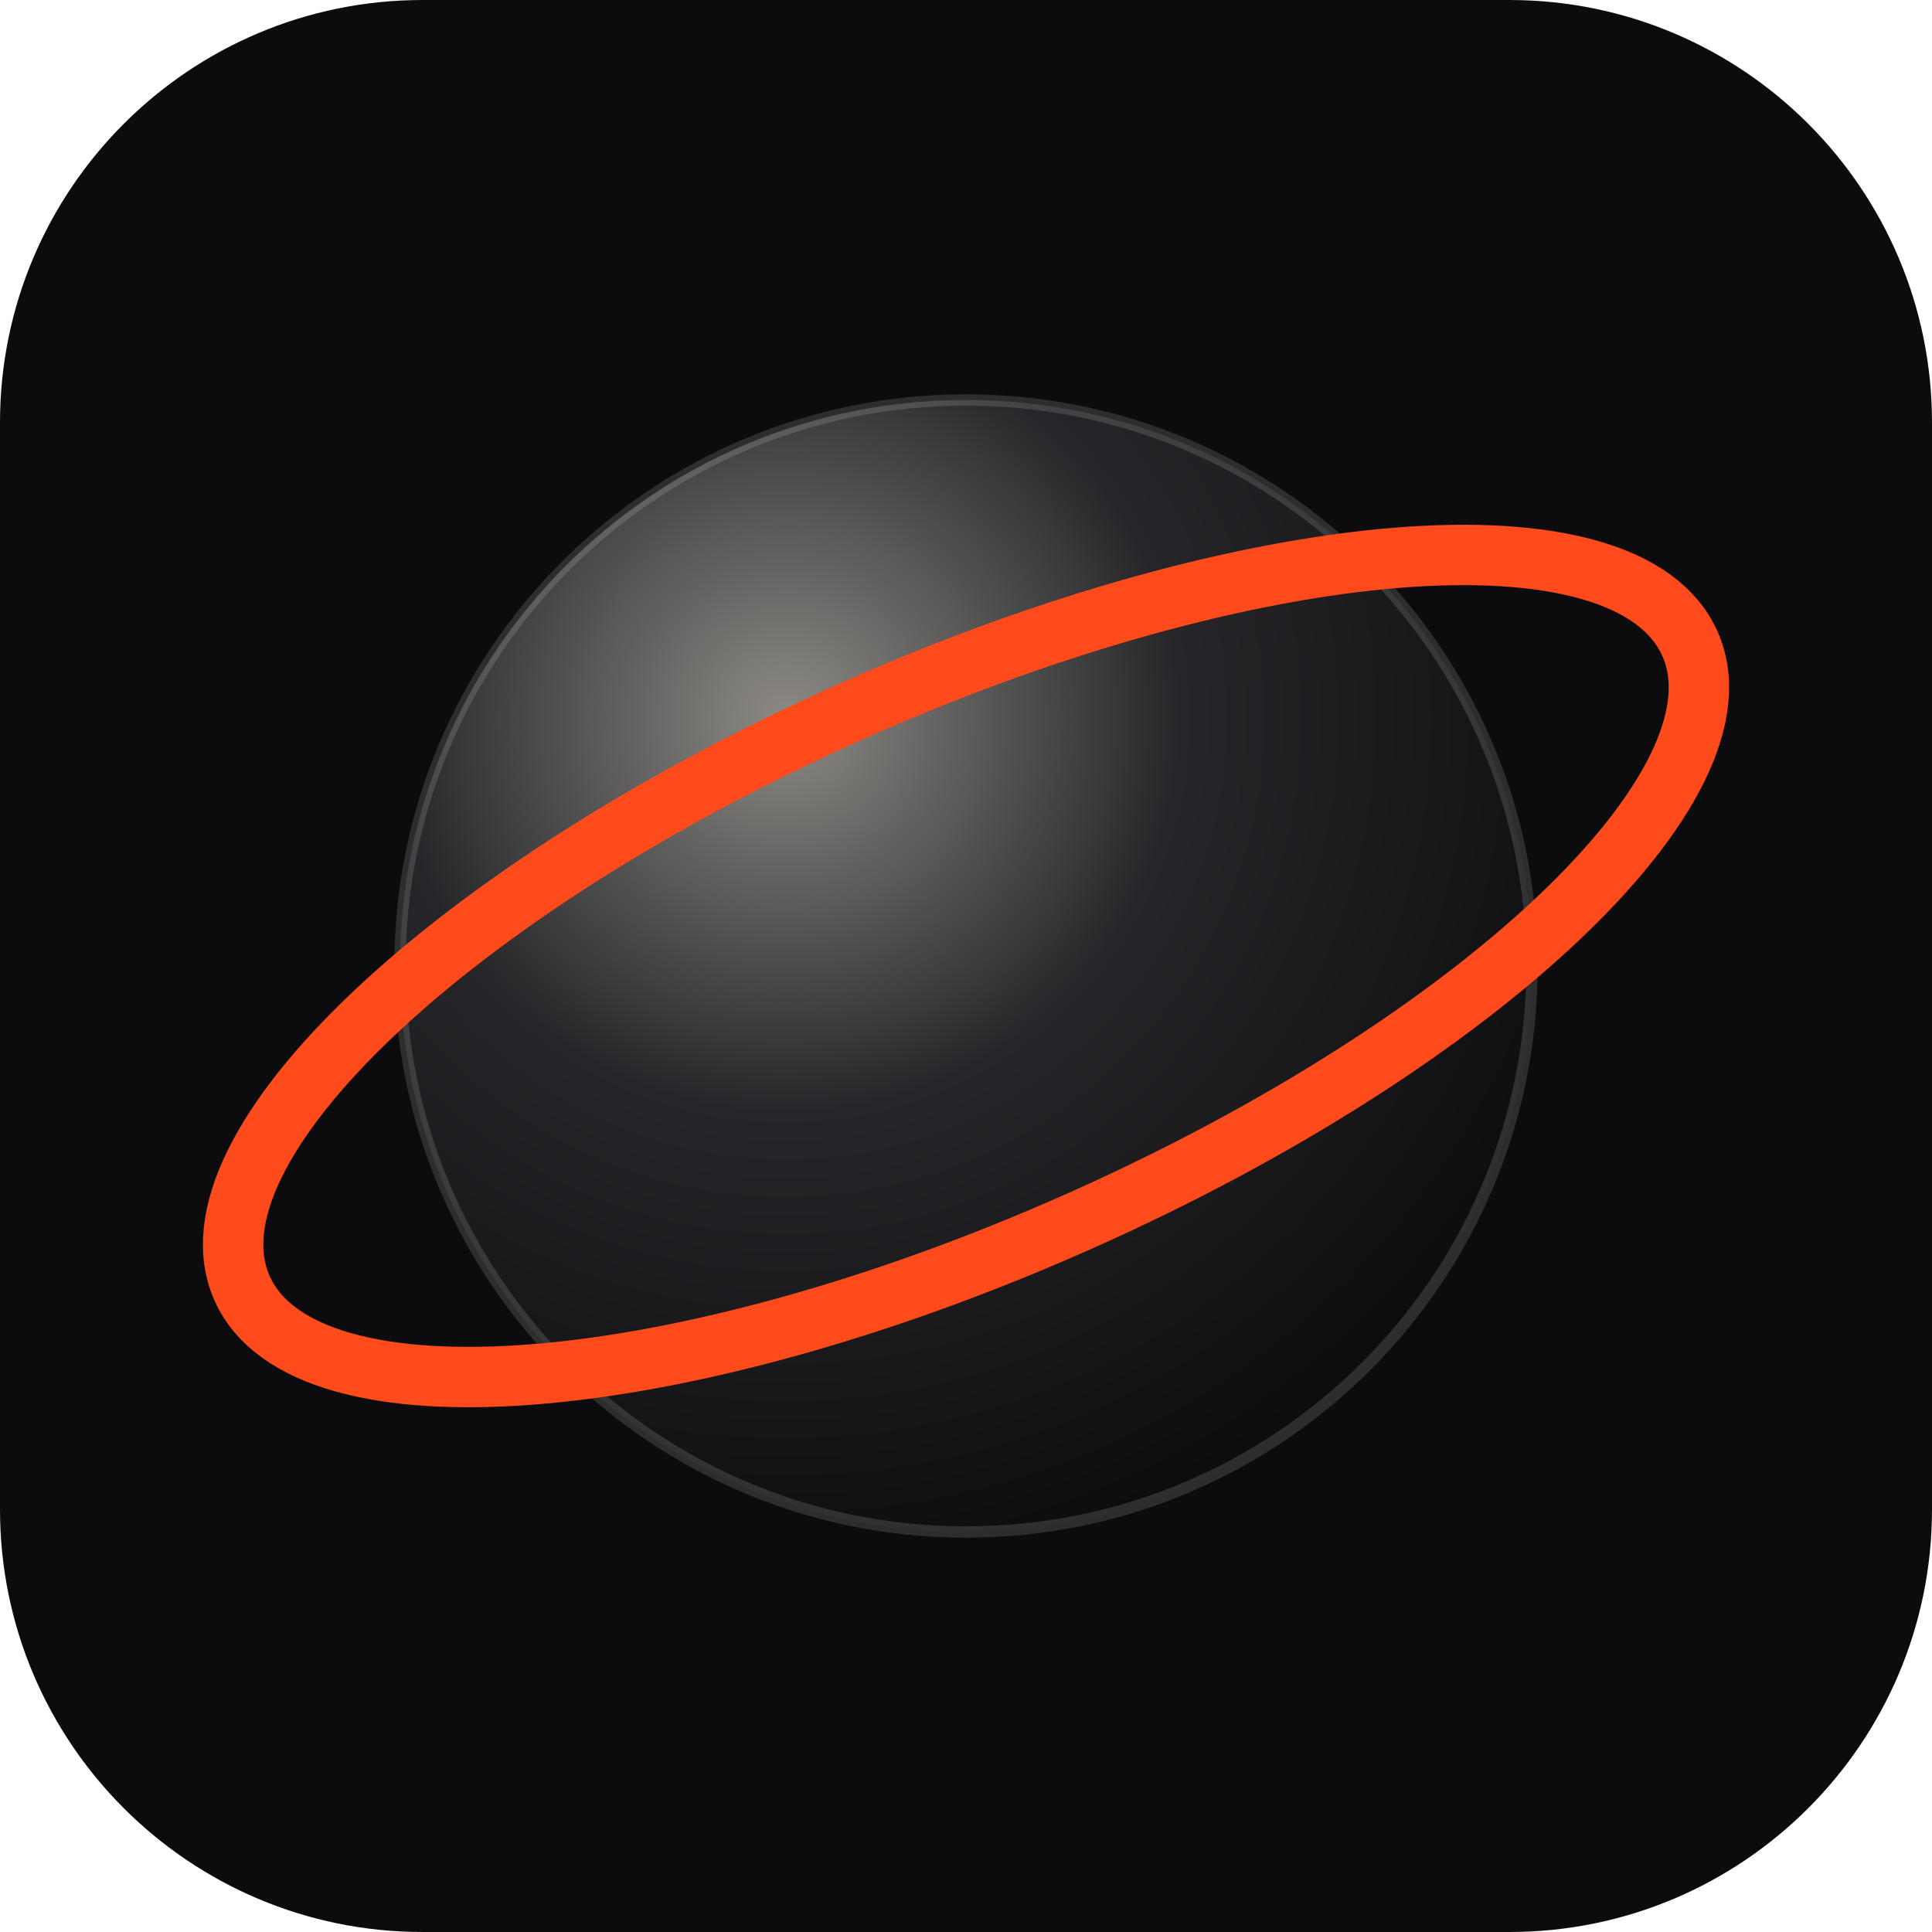
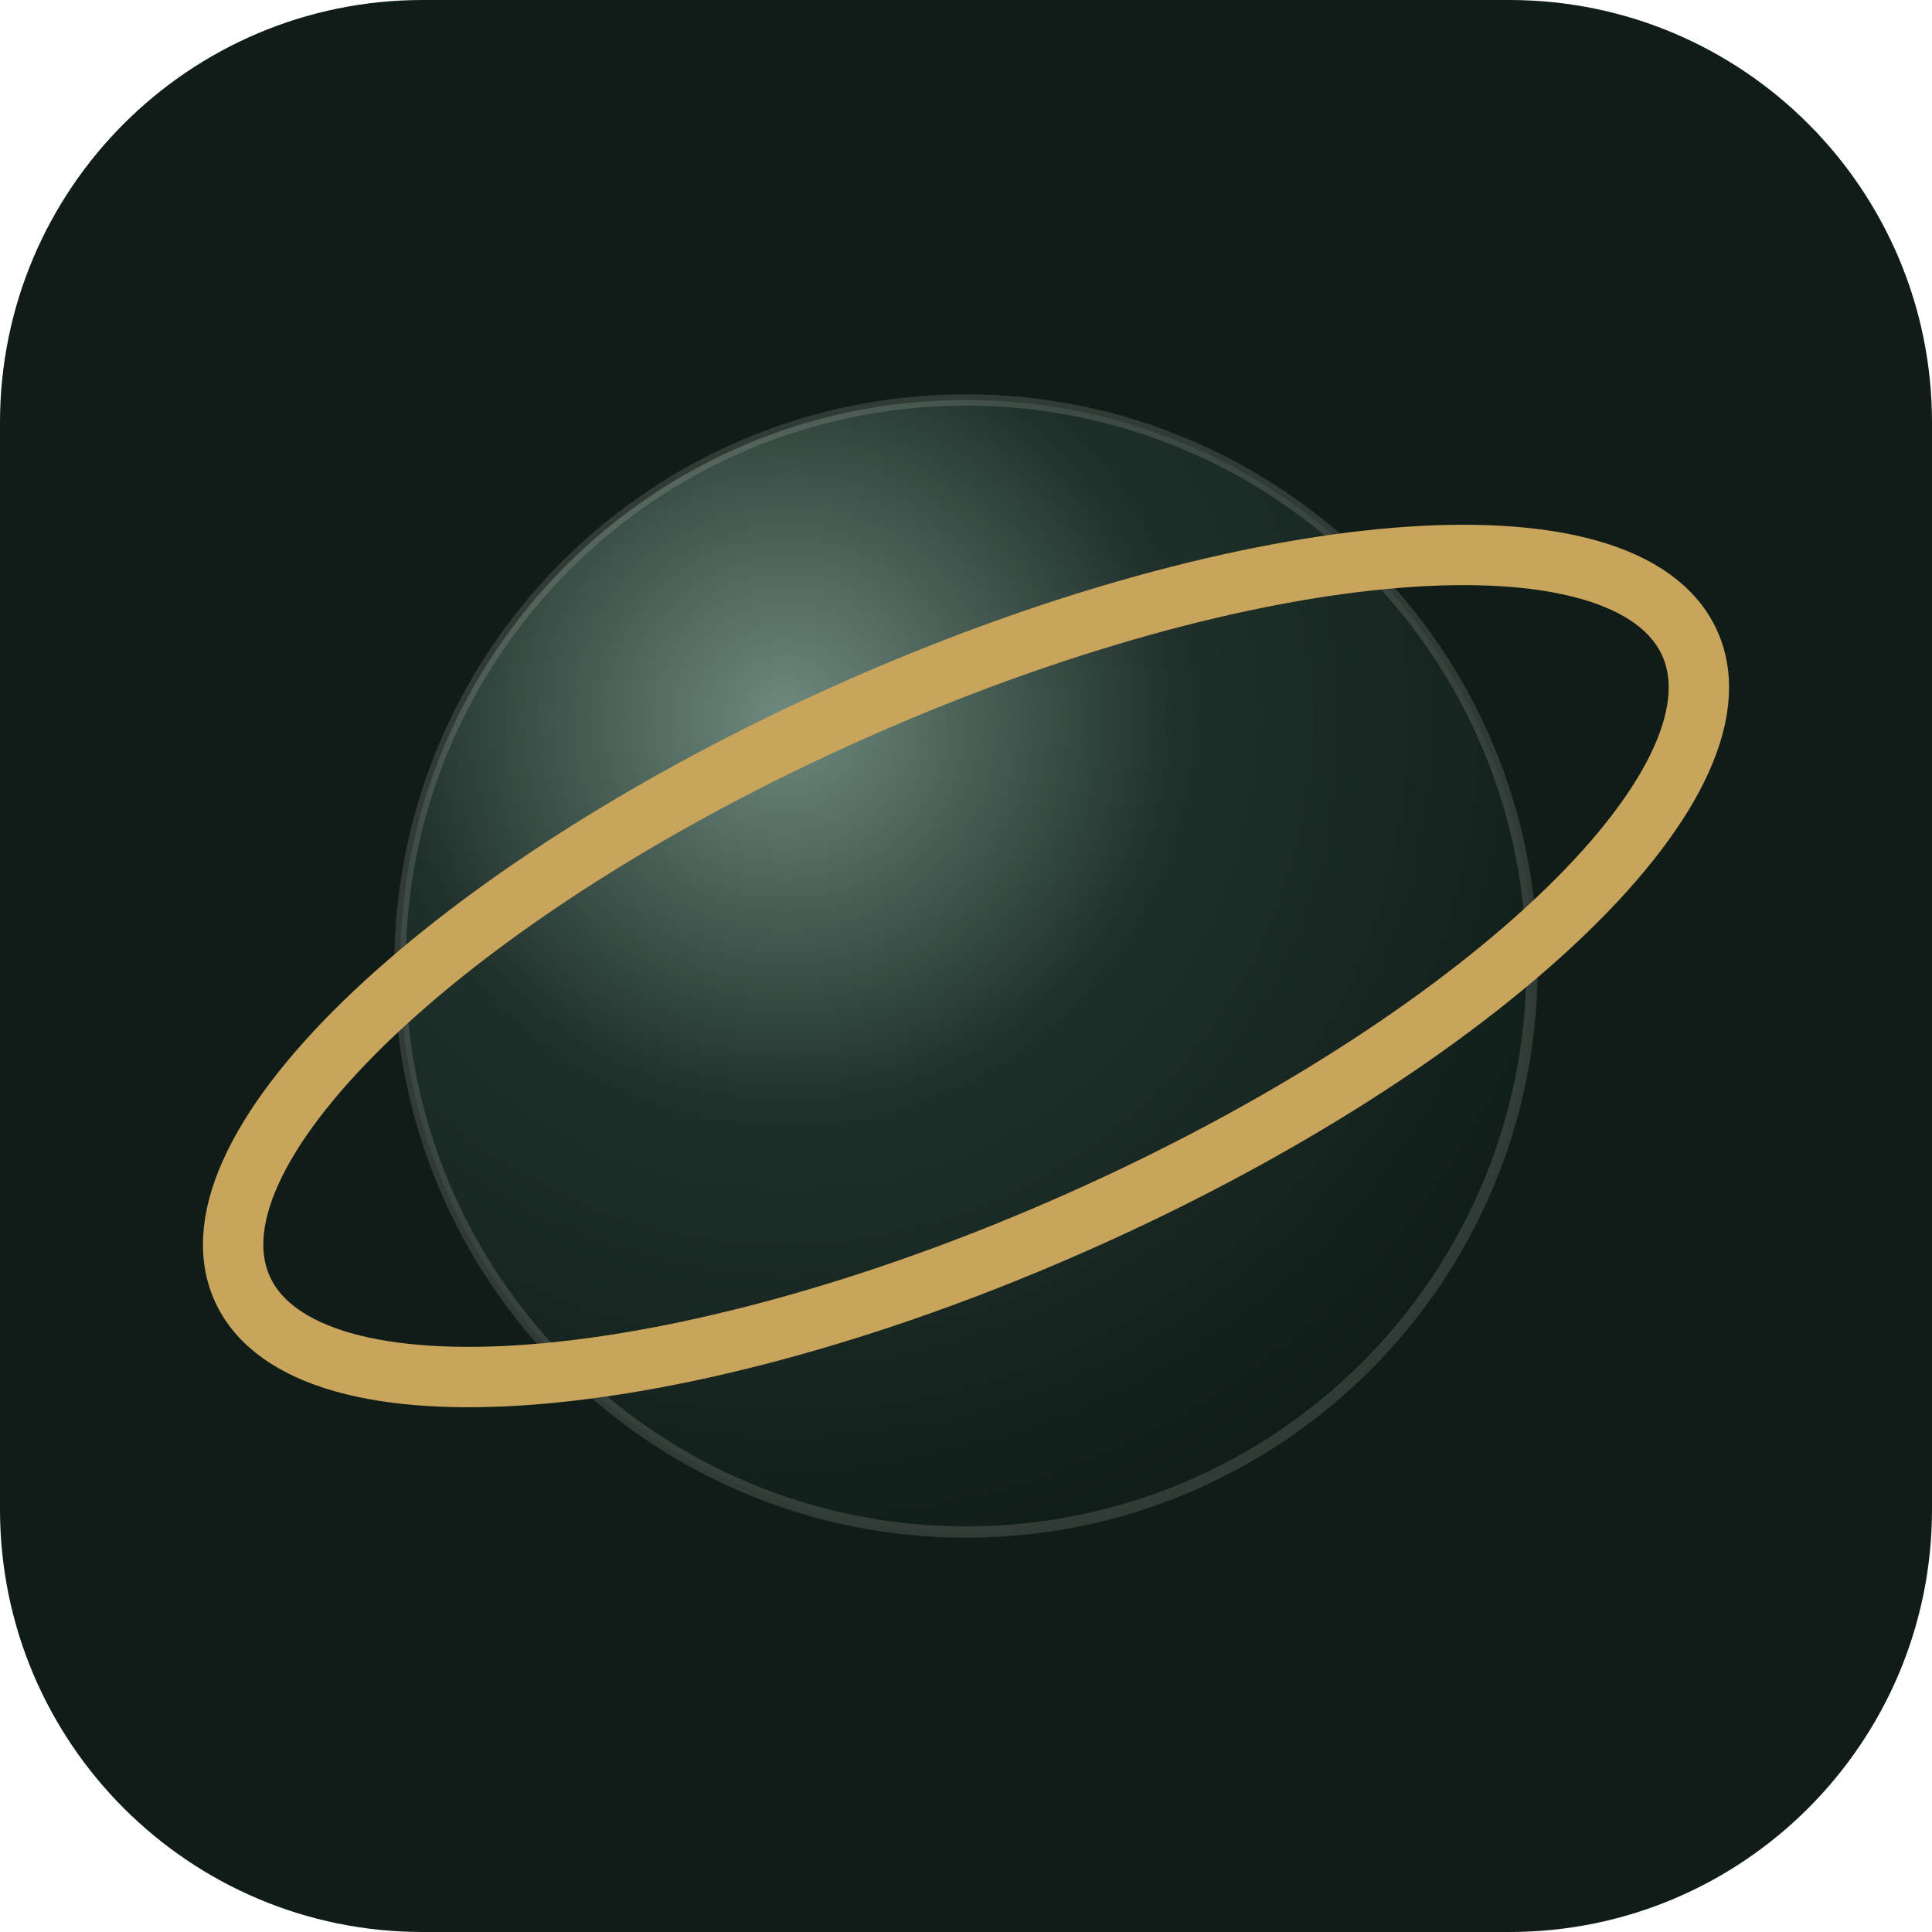
<svg xmlns="http://www.w3.org/2000/svg" viewBox="0 0 512 512">
  <defs>
    <radialGradient id="g" cx="34%" cy="28%" r="78%">
-       <stop offset="0" stop-color="#8d8a85" />
-       <stop offset=".45" stop-color="#26262a" />
-       <stop offset="1" stop-color="#0c0c0e" />
+       <stop offset="0" stop-color="#6f8a7e" />
+       <stop offset=".45" stop-color="#1f302a" />
+       <stop offset="1" stop-color="#0f1c17" />
    </radialGradient>
  </defs>
-   <rect width="512" height="512" rx="112" fill="#0c0c0e" />
-   <circle cx="256" cy="256" r="150" fill="url(#g)" stroke="#efece6" stroke-opacity=".15" stroke-width="3" />
-   <ellipse cx="256" cy="256" rx="210" ry="74" fill="none" stroke="#ff4a1c" stroke-width="16" transform="rotate(-24 256 256)" />
+   <rect width="512" height="512" rx="112" fill="#0f1c17" />
+   <circle cx="256" cy="256" r="150" fill="url(#g)" stroke="#f1ece2" stroke-opacity=".15" stroke-width="3" />
+   <ellipse cx="256" cy="256" rx="210" ry="74" fill="none" stroke="#c9a45c" stroke-width="16" transform="rotate(-24 256 256)" />
</svg>
